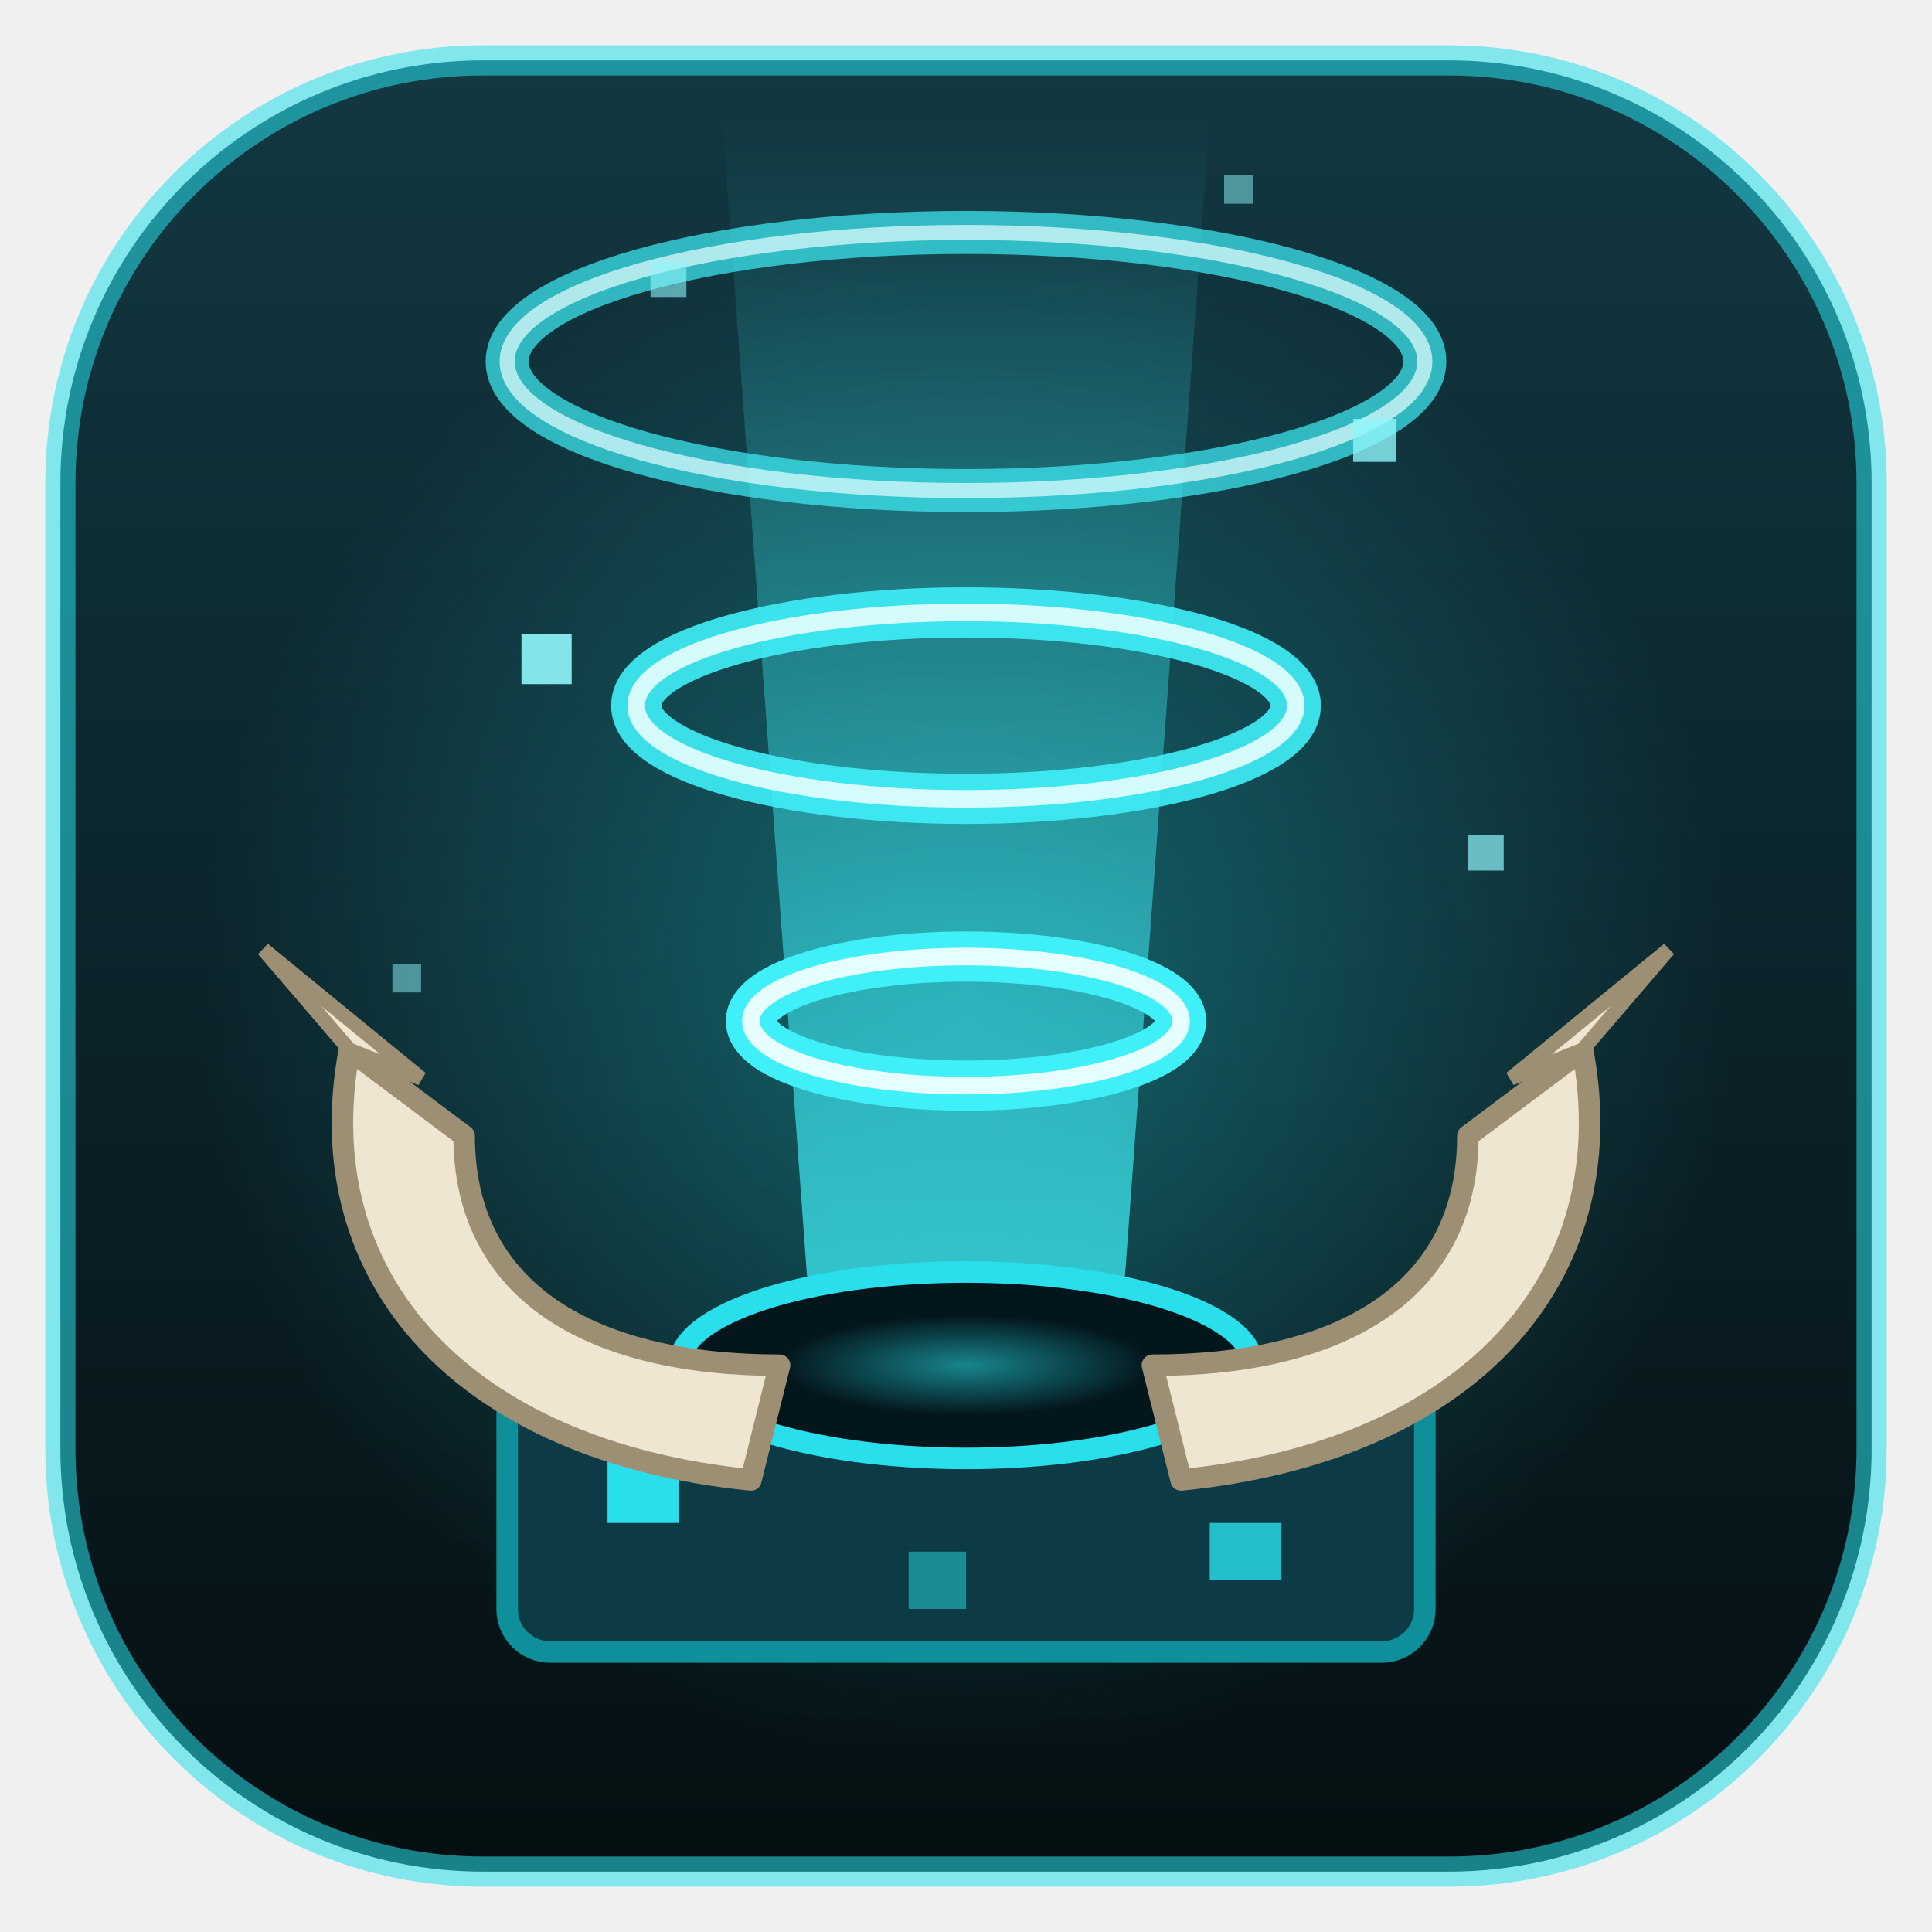
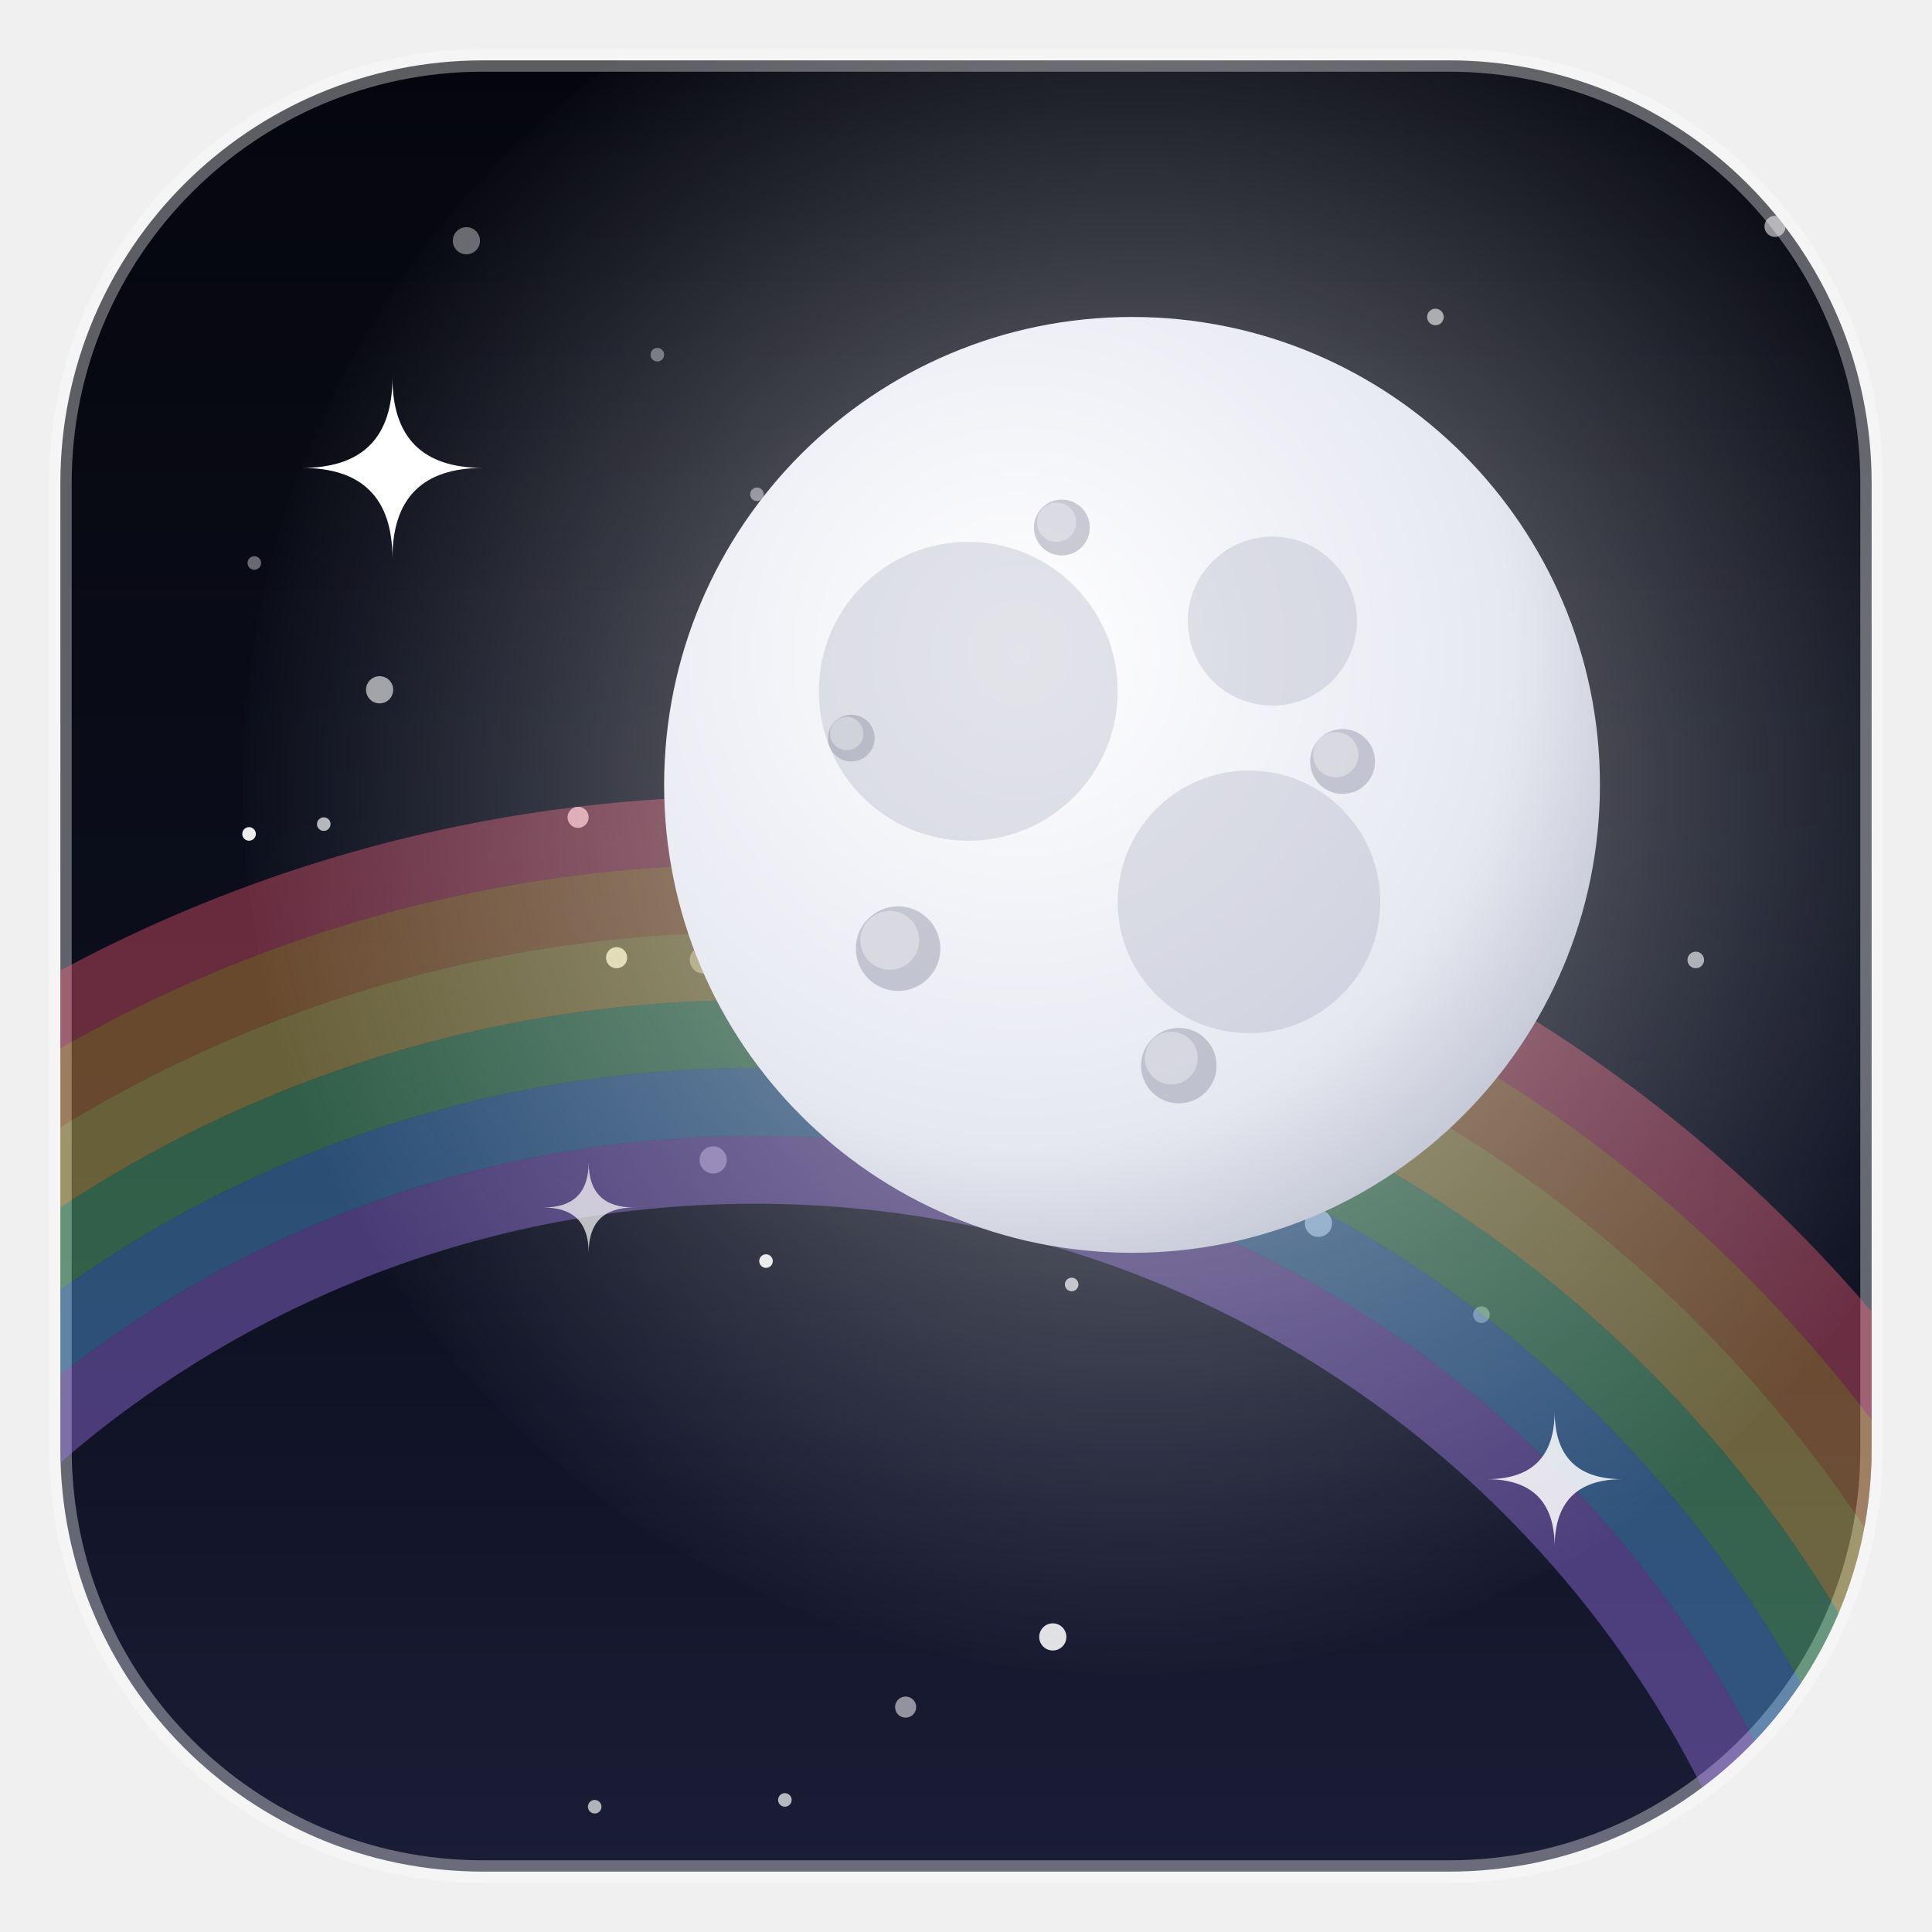
<svg xmlns="http://www.w3.org/2000/svg" width="256" height="256" version="1.1" viewBox="0 0 256 256">
  <defs>
-     <linearGradient id="bg" x1="0" y1="0" x2="0" y2="1">
-       <stop offset="0" stop-color="#123842" />
-       <stop offset="1" stop-color="#050f12" />
+     <linearGradient id="sky" x1="0" y1="0" x2="0" y2="1">
+       <stop offset="0" stop-color="#05060d" />
+       <stop offset="0.65" stop-color="#0d1020" />
+       <stop offset="1" stop-color="#1a1d36" />
    </linearGradient>
+     <radialGradient id="moonBody" cx="0.38" cy="0.36" r="0.75">
+       <stop offset="0" stop-color="#ffffff" />
+       <stop offset="0.7" stop-color="#e6e8f1" />
+       <stop offset="1" stop-color="#b9bccc" />
+     </radialGradient>
    <radialGradient id="halo" cx="0.5" cy="0.5" r="0.5">
-       <stop offset="0" stop-color="#29dfeb" stop-opacity="0.35" />
-       <stop offset="1" stop-color="#29dfeb" stop-opacity="0" />
+       <stop offset="0.45" stop-color="#ffffff" stop-opacity="0.28" />
+       <stop offset="1" stop-color="#dce4ff" stop-opacity="0" />
    </radialGradient>
-     <radialGradient id="earGlow" cx="0.5" cy="0.5" r="0.5">
-       <stop offset="0" stop-color="#8ff6fb" stop-opacity="0.9" />
-       <stop offset="1" stop-color="#29dfeb" stop-opacity="0" />
+     <radialGradient id="nightHalf" cx="0.3" cy="0.3" r="0.9">
+       <stop offset="0" stop-color="#2c3150" />
+       <stop offset="1" stop-color="#0e101c" />
    </radialGradient>
-     <linearGradient id="beam" x1="0" y1="1" x2="0" y2="0">
-       <stop offset="0" stop-color="#3ff0f8" stop-opacity="0.75" />
-       <stop offset="1" stop-color="#3ff0f8" stop-opacity="0" />
-     </linearGradient>
-     <radialGradient id="soulGlow" cx="0.5" cy="0.5" r="0.5">
-       <stop offset="0" stop-color="#29dfeb" stop-opacity="0.55" />
-       <stop offset="1" stop-color="#29dfeb" stop-opacity="0" />
+     <radialGradient id="dayHalf" cx="0.7" cy="0.3" r="0.9">
+       <stop offset="0" stop-color="#ffffff" />
+       <stop offset="1" stop-color="#c9ccdb" />
    </radialGradient>
  </defs>
-   <rect x="8" y="8" width="240" height="240" rx="56" fill="url(#bg)" stroke="#29dfeb" stroke-opacity="0.55" stroke-width="4" />
-   <circle cx="128" cy="131.5" r="102.6" fill="url(#halo)" />
-   <path d="M107.1 171.4 L95.7 15.6 L160.3 15.6 L148.9 171.4 Z" fill="url(#beam)" />
-   <ellipse cx="128" cy="135.3" rx="28.5" ry="8.55" fill="none" stroke="#3ff0f8" stroke-width="6.65" stroke-opacity="1" />
-   <ellipse cx="128" cy="135.3" rx="28.5" ry="8.55" fill="none" stroke="#e6feff" stroke-width="2.328" stroke-opacity="1" />
-   <ellipse cx="128" cy="93.5" rx="43.7" ry="12.35" fill="none" stroke="#3ff0f8" stroke-width="6.65" stroke-opacity="0.9" />
-   <ellipse cx="128" cy="93.5" rx="43.7" ry="12.35" fill="none" stroke="#e6feff" stroke-width="2.328" stroke-opacity="0.9" />
-   <ellipse cx="128" cy="47.9" rx="60.8" ry="17.1" fill="none" stroke="#3ff0f8" stroke-width="5.7" stroke-opacity="0.7" />
-   <ellipse cx="128" cy="47.9" rx="60.8" ry="17.1" fill="none" stroke="#e6feff" stroke-width="1.995" stroke-opacity="0.7" />
-   <rect x="67.2" y="180.9" width="121.6" height="38" rx="5.7" fill="#0d3b45" stroke="#0e8f99" stroke-width="2.85" />
-   <rect x="80.5" y="192.3" width="9.5" height="9.5" fill="#29dfeb" />
-   <rect x="160.3" y="201.8" width="9.5" height="7.6" fill="#29dfeb" fill-opacity="0.8" />
-   <rect x="120.4" y="205.6" width="7.6" height="7.6" fill="#1a8c96" />
-   <ellipse cx="128" cy="180.9" rx="38" ry="12.35" fill="#03161b" stroke="#29dfeb" stroke-width="2.85" />
-   <ellipse cx="128" cy="180.9" rx="24.7" ry="6.65" fill="url(#soulGlow)" />
-   <path d="M99.5 196.1 C61.5 192.3 40.6 169.5 46.3 139.1 L61.5 150.5 C61.5 171.4 78.6 180.9 103.3 180.9 Z" fill="#efe6d2" stroke="#9c8f74" stroke-width="2.85" stroke-linejoin="round" />
-   <path d="M46.3 139.1 L34.9 125.8 L55.8 142.9 Z" fill="#efe6d2" stroke="#9c8f74" stroke-width="1.9" />
-   <path d="M156.5 196.1 C194.5 192.3 215.4 169.5 209.7 139.1 L194.5 150.5 C194.5 171.4 177.4 180.9 152.7 180.9 Z" fill="#efe6d2" stroke="#9c8f74" stroke-width="2.85" stroke-linejoin="round" />
-   <path d="M209.7 139.1 L221.1 125.8 L200.2 142.9 Z" fill="#efe6d2" stroke="#9c8f74" stroke-width="1.9" />
-   <rect x="69.1" y="84" width="6.65" height="6.65" fill="#8ff6fb" fill-opacity="0.9" />
-   <rect x="179.3" y="55.5" width="5.7" height="5.7" fill="#8ff6fb" fill-opacity="0.8" />
-   <rect x="86.2" y="34.6" width="4.75" height="4.75" fill="#8ff6fb" fill-opacity="0.6" />
-   <rect x="194.5" y="110.6" width="4.75" height="4.75" fill="#8ff6fb" fill-opacity="0.7" />
-   <rect x="52" y="127.7" width="3.8" height="3.8" fill="#8ff6fb" fill-opacity="0.5" />
-   <rect x="162.2" y="23.2" width="3.8" height="3.8" fill="#8ff6fb" fill-opacity="0.5" />
+   <rect x="8.0" y="8.0" width="240.0" height="240.0" rx="56" fill="url(#sky)" stroke="#ffffff" stroke-opacity="0.35" stroke-width="3.0" />
+   <clipPath id="tile">
+     <rect x="8.0" y="8.0" width="240.0" height="240.0" rx="56" />
+   </clipPath>
+   <g clip-path="url(#tile)">
+     <circle cx="87.1" cy="47.0" r="0.9" fill="#ffffff" fill-opacity="0.39" />
+     <circle cx="136.3" cy="96.8" r="0.9" fill="#ffffff" fill-opacity="0.90" />
+     <circle cx="61.8" cy="31.9" r="1.8" fill="#ffffff" fill-opacity="0.39" />
+     <circle cx="33.0" cy="110.5" r="0.9" fill="#ffffff" fill-opacity="0.92" />
+     <circle cx="158.3" cy="147.3" r="0.9" fill="#ffffff" fill-opacity="0.70" />
+     <circle cx="104.0" cy="238.5" r="0.9" fill="#ffffff" fill-opacity="0.68" />
+     <circle cx="42.9" cy="109.2" r="0.9" fill="#ffffff" fill-opacity="0.69" />
+     <circle cx="142.0" cy="170.2" r="0.9" fill="#ffffff" fill-opacity="0.70" />
+     <circle cx="160.2" cy="98.4" r="0.9" fill="#ffffff" fill-opacity="0.69" />
+     <circle cx="155.6" cy="127.2" r="1.8" fill="#ffffff" fill-opacity="0.82" />
+     <circle cx="120.0" cy="226.2" r="1.4" fill="#ffffff" fill-opacity="0.53" />
+     <circle cx="196.3" cy="174.2" r="1.1" fill="#ffffff" fill-opacity="0.40" />
+     <circle cx="81.7" cy="126.9" r="1.4" fill="#ffffff" fill-opacity="0.79" />
+     <circle cx="78.8" cy="239.4" r="0.9" fill="#ffffff" fill-opacity="0.66" />
+     <circle cx="50.3" cy="91.4" r="1.8" fill="#ffffff" fill-opacity="0.60" />
+     <circle cx="235.2" cy="30.0" r="1.4" fill="#ffffff" fill-opacity="0.55" />
+     <circle cx="93.2" cy="127.2" r="1.8" fill="#ffffff" fill-opacity="0.39" />
+     <circle cx="33.7" cy="74.6" r="0.9" fill="#ffffff" fill-opacity="0.39" />
+     <circle cx="174.7" cy="162.1" r="1.8" fill="#ffffff" fill-opacity="0.52" />
+     <circle cx="101.5" cy="167.1" r="0.9" fill="#ffffff" fill-opacity="0.91" />
+     <circle cx="94.5" cy="153.7" r="1.8" fill="#ffffff" fill-opacity="0.39" />
+     <circle cx="190.2" cy="42.0" r="1.1" fill="#ffffff" fill-opacity="0.59" />
+     <circle cx="224.7" cy="127.2" r="1.1" fill="#ffffff" fill-opacity="0.62" />
+     <circle cx="139.5" cy="216.9" r="1.8" fill="#ffffff" fill-opacity="0.87" />
+     <circle cx="76.6" cy="108.3" r="1.4" fill="#ffffff" fill-opacity="0.76" />
+     <circle cx="100.3" cy="65.5" r="0.9" fill="#ffffff" fill-opacity="0.46" />
+     <circle cx="100.0" cy="300.0" r="190.0" fill="none" stroke="#ff5c78" stroke-opacity="0.38" stroke-width="9.0" />
+     <circle cx="100.0" cy="300.0" r="181.0" fill="none" stroke="#ffa84c" stroke-opacity="0.38" stroke-width="9.0" />
+     <circle cx="100.0" cy="300.0" r="172.0" fill="none" stroke="#ffe666" stroke-opacity="0.38" stroke-width="9.0" />
+     <circle cx="100.0" cy="300.0" r="163.0" fill="none" stroke="#6ce08c" stroke-opacity="0.38" stroke-width="9.0" />
+     <circle cx="100.0" cy="300.0" r="154.0" fill="none" stroke="#5cb6ff" stroke-opacity="0.38" stroke-width="9.0" />
+     <circle cx="100.0" cy="300.0" r="145.0" fill="none" stroke="#a880ff" stroke-opacity="0.38" stroke-width="9.0" />
+     <circle cx="150.0" cy="104.0" r="117.8" fill="url(#halo)" />
+     <circle cx="150.0" cy="104.0" r="62.0" fill="url(#moonBody)" />
+     <circle cx="128.3" cy="91.6" r="19.8" fill="#9ca0b4" fill-opacity="0.28" />
+     <circle cx="165.5" cy="119.5" r="17.4" fill="#9ca0b4" fill-opacity="0.28" />
+     <circle cx="168.6" cy="82.3" r="11.2" fill="#9ca0b4" fill-opacity="0.28" />
+     <circle cx="119.0" cy="125.7" r="5.6" fill="#8e92a6" fill-opacity="0.45" />
+     <circle cx="117.9" cy="124.6" r="3.9" fill="#ffffff" fill-opacity="0.35" />
+     <circle cx="177.9" cy="100.9" r="4.3" fill="#8e92a6" fill-opacity="0.45" />
+     <circle cx="177.0" cy="100.0" r="3.0" fill="#ffffff" fill-opacity="0.35" />
+     <circle cx="140.7" cy="69.9" r="3.7" fill="#8e92a6" fill-opacity="0.45" />
+     <circle cx="140.0" cy="69.2" r="2.6" fill="#ffffff" fill-opacity="0.35" />
+     <circle cx="156.2" cy="141.2" r="5.0" fill="#8e92a6" fill-opacity="0.45" />
+     <circle cx="155.2" cy="140.2" r="3.5" fill="#ffffff" fill-opacity="0.35" />
+     <circle cx="112.8" cy="97.8" r="3.1" fill="#8e92a6" fill-opacity="0.45" />
+     <circle cx="112.2" cy="97.2" r="2.2" fill="#ffffff" fill-opacity="0.35" />
+     <path d="M52.0 50.0 Q52.0 62.0 64.0 62.0 Q52.0 62.0 52.0 74.0 Q52.0 62.0 40.0 62.0 Q52.0 62.0 52.0 50.0Z" fill="#ffffff" fill-opacity="1.0" />
+     <path d="M206.0 187.0 Q206.0 196.0 215.0 196.0 Q206.0 196.0 206.0 205.0 Q206.0 196.0 197.0 196.0 Q206.0 196.0 206.0 187.0Z" fill="#ffffff" fill-opacity="0.85" />
+     <path d="M78.0 154.0 Q78.0 160.0 84.0 160.0 Q78.0 160.0 78.0 166.0 Q78.0 160.0 72.0 160.0 Q78.0 160.0 78.0 154.0Z" fill="#ffffff" fill-opacity="0.7" />
+   </g>
</svg>
